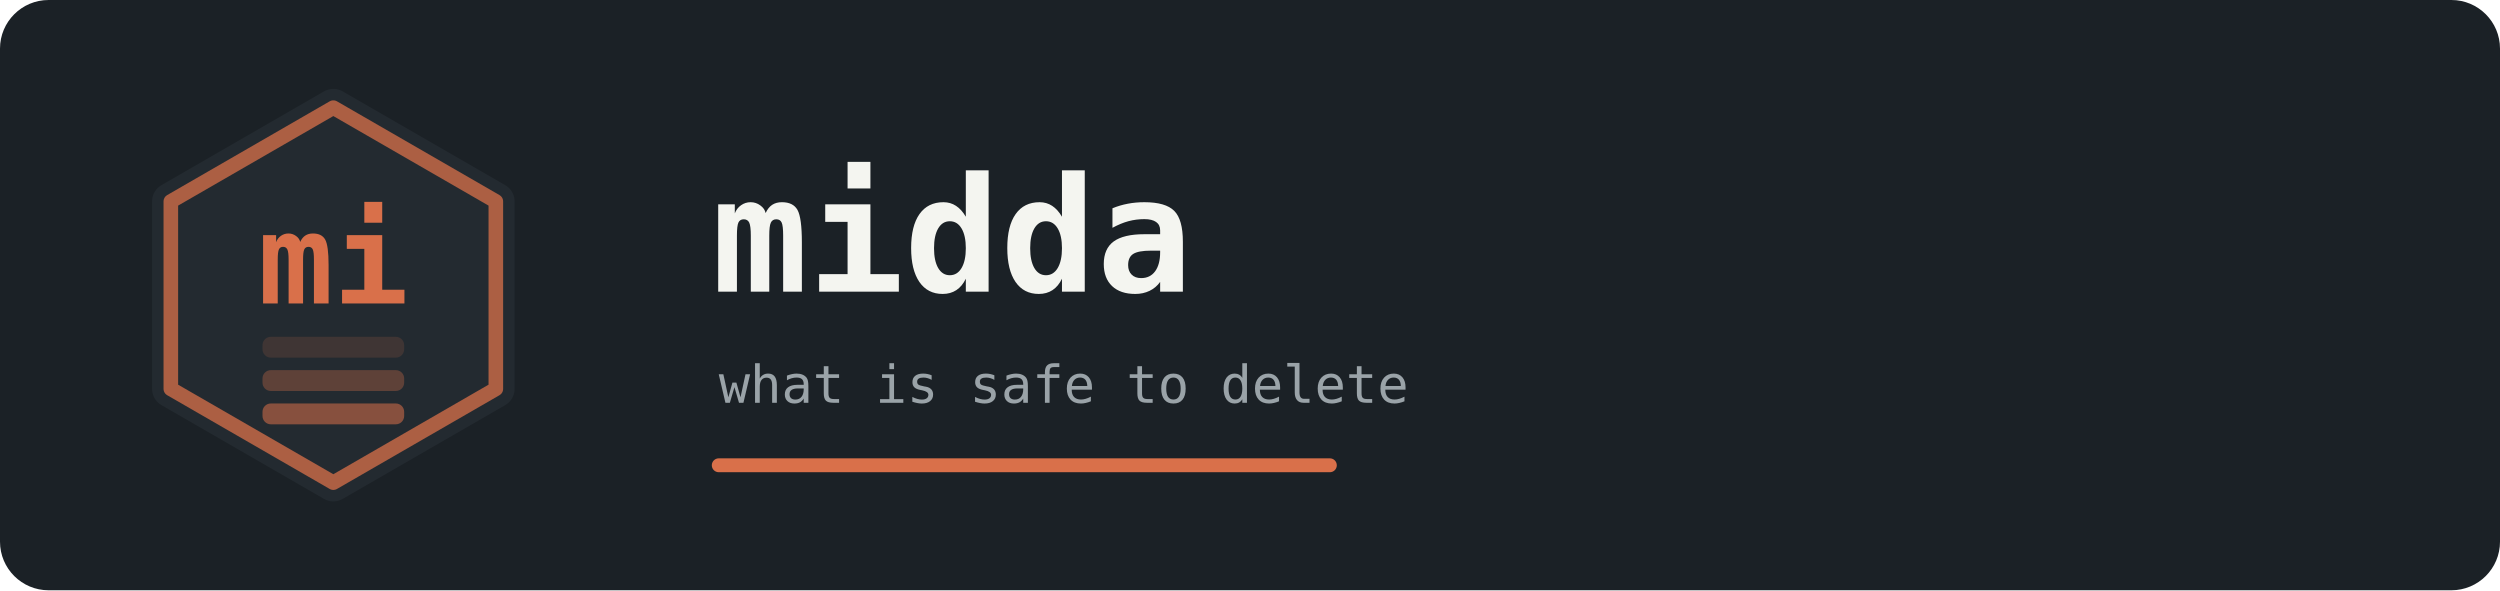
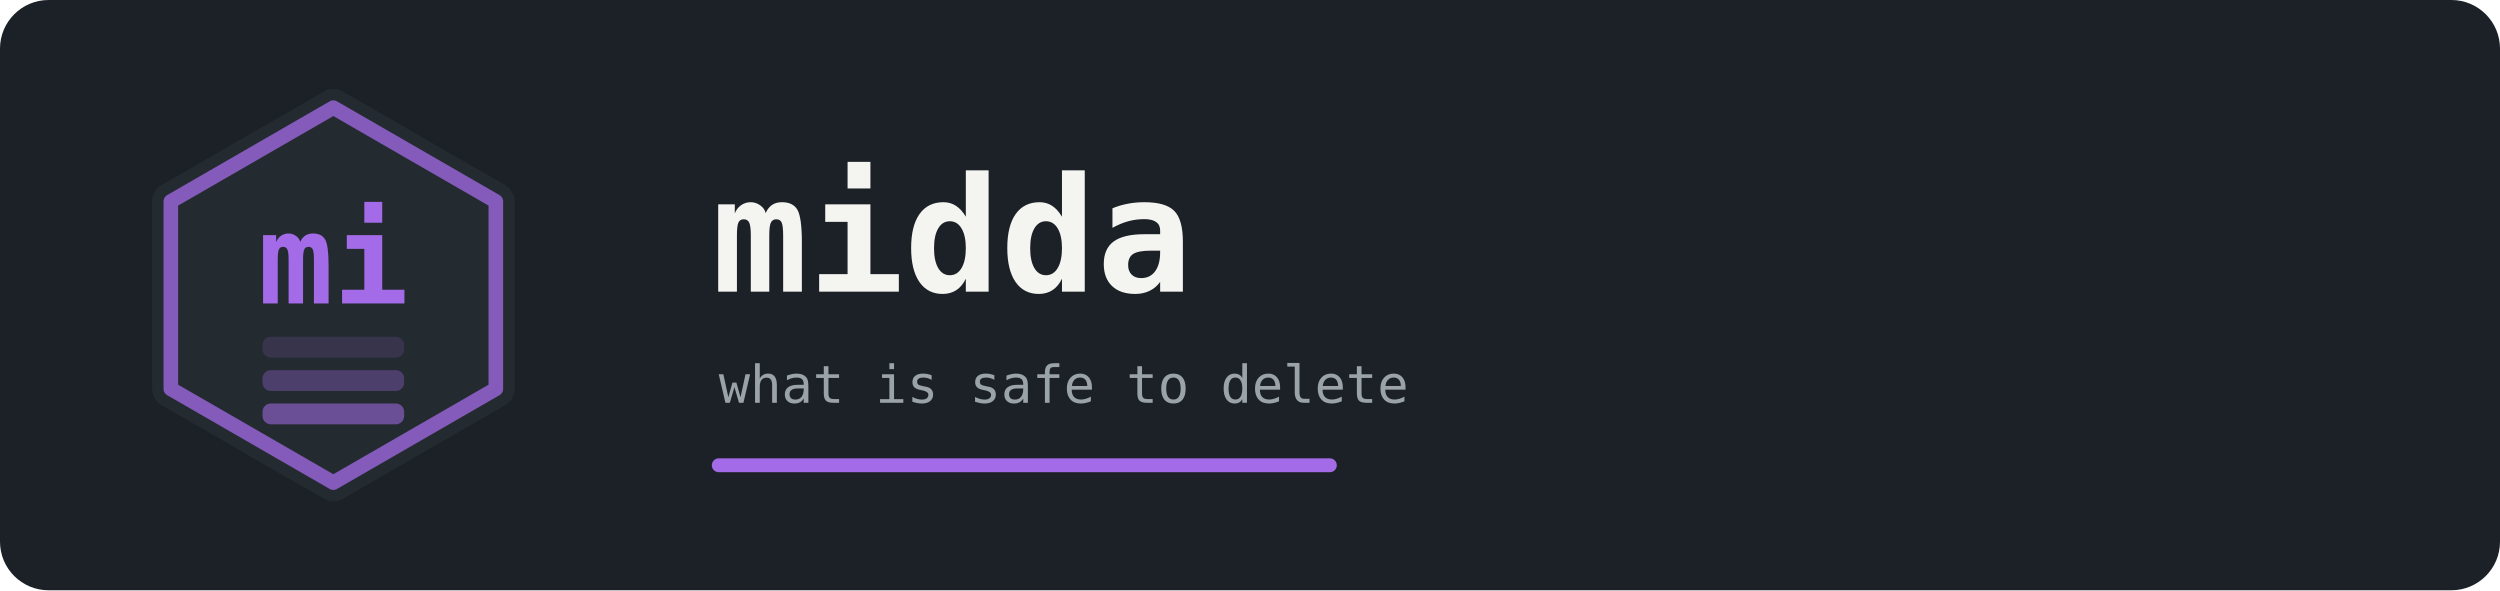
<svg xmlns="http://www.w3.org/2000/svg" width="720" height="170" viewBox="0 0 720 170">
  <rect width="720" height="170" rx="14" fill="#1B2126" />
  <g transform="translate(36 25) scale(1.2)">
    <polygon points="50,5 89,27.5 89,72.5 50,95 11,72.5 11,27.5" fill="#232A30" stroke="#232A30" stroke-width="9" stroke-linejoin="round" />
-     <polygon points="50,5 89,27.5 89,72.5 50,95 11,72.5 11,27.5" fill="none" stroke="#D9704A" stroke-opacity="0.75" stroke-width="3.5" stroke-linejoin="round" />
-     <text x="50" y="52" text-anchor="middle" font-family="&quot;Cascadia Code&quot;,&quot;JetBrains Mono&quot;,Consolas,ui-monospace,monospace" font-weight="700" font-size="30" fill="#D9704A">mi</text>
+     <polygon points="50,5 89,27.5 89,72.5 50,95 11,72.5 11,27.5" fill="none" stroke="#A46BE8" stroke-opacity="0.75" stroke-width="3.5" stroke-linejoin="round" />
+     <text x="50" y="52" text-anchor="middle" font-family="&quot;Cascadia Code&quot;,&quot;JetBrains Mono&quot;,Consolas,ui-monospace,monospace" font-weight="700" font-size="30" fill="#A46BE8">mi</text>
    <g transform="translate(0 6)">
-       <rect x="33" y="54" width="34" height="5" rx="2" fill="#D9704A" fill-opacity="0.154" />
-       <rect x="33" y="62" width="34" height="5" rx="2" fill="#D9704A" fill-opacity="0.33" />
-       <rect x="33" y="70" width="34" height="5" rx="2" fill="#D9704A" fill-opacity="0.55" />
+       <rect x="33" y="54" width="34" height="5" rx="2" fill="#A46BE8" fill-opacity="0.154" />
+       <rect x="33" y="62" width="34" height="5" rx="2" fill="#A46BE8" fill-opacity="0.33" />
+       <rect x="33" y="70" width="34" height="5" rx="2" fill="#A46BE8" fill-opacity="0.55" />
    </g>
  </g>
  <text x="205" y="84" font-family="&quot;Cascadia Code&quot;,&quot;JetBrains Mono&quot;,Consolas,ui-monospace,monospace" font-weight="700" font-size="46" fill="#F4F5F0">midda</text>
  <text x="207" y="116" font-family="&quot;Cascadia Code&quot;,&quot;JetBrains Mono&quot;,Consolas,ui-monospace,monospace" font-size="15" fill="#9AA3A8">what is safe to delete</text>
-   <rect x="205" y="132" width="180" height="4" rx="2" fill="#D9704A" />
+   <rect x="205" y="132" width="180" height="4" rx="2" fill="#A46BE8" />
</svg>
